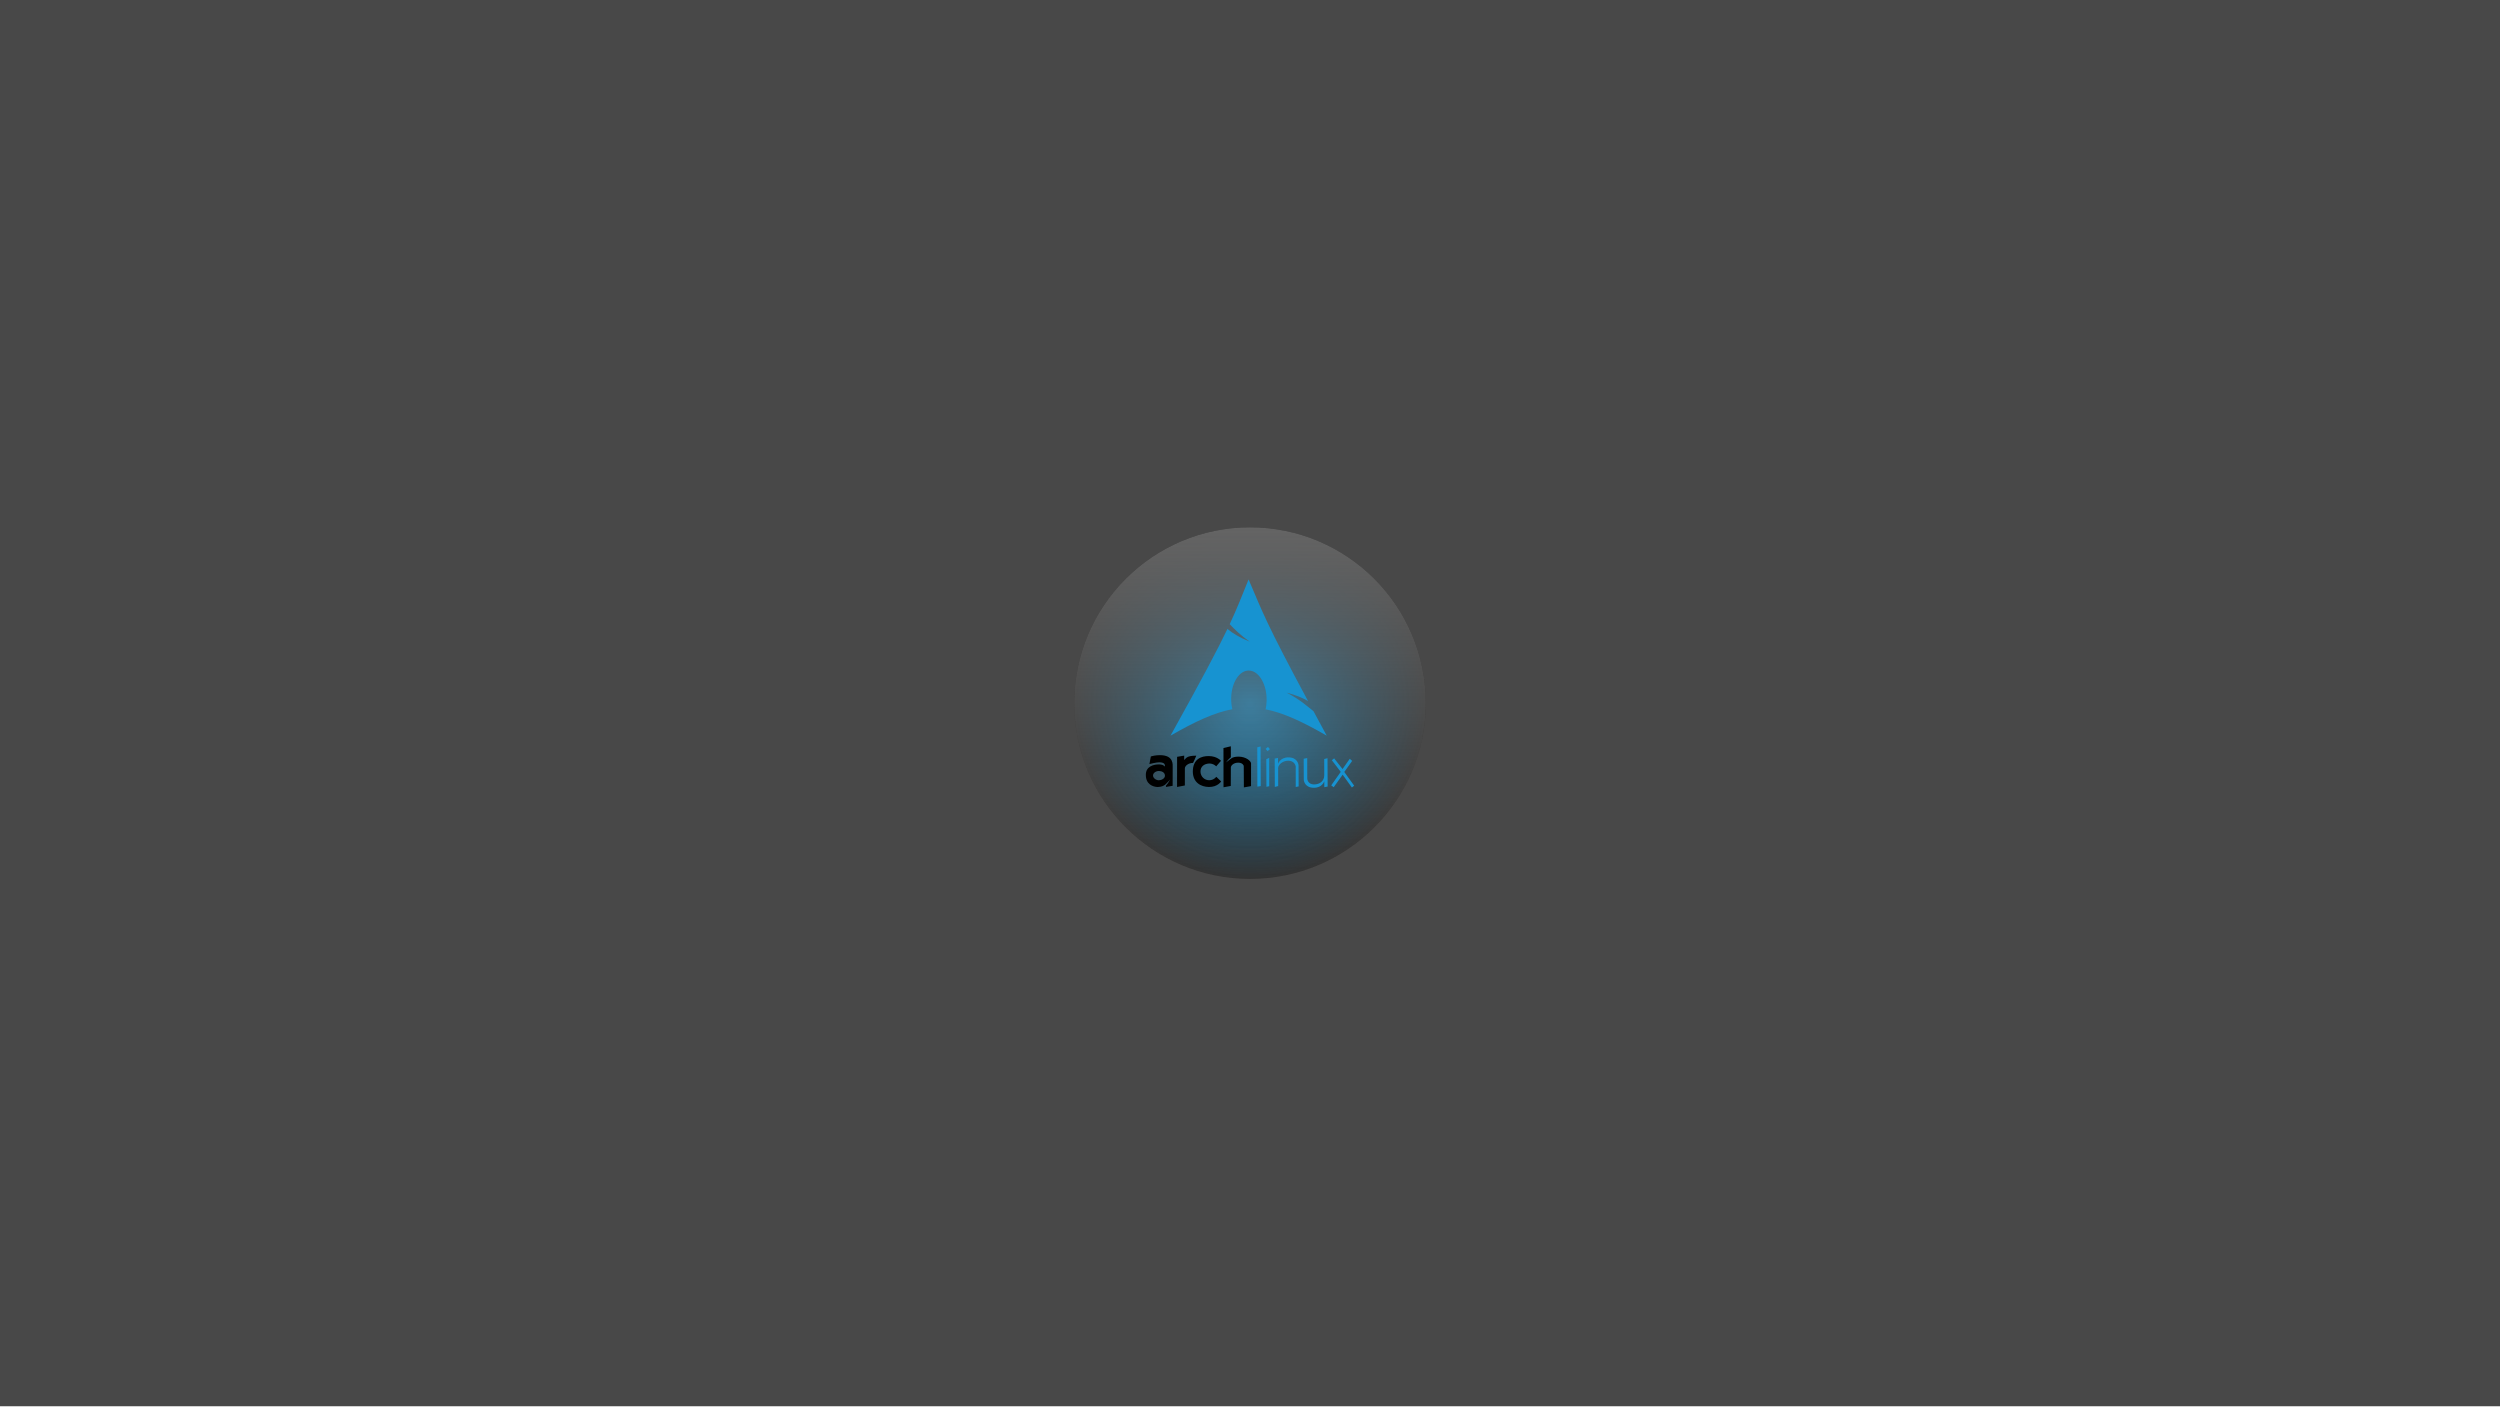
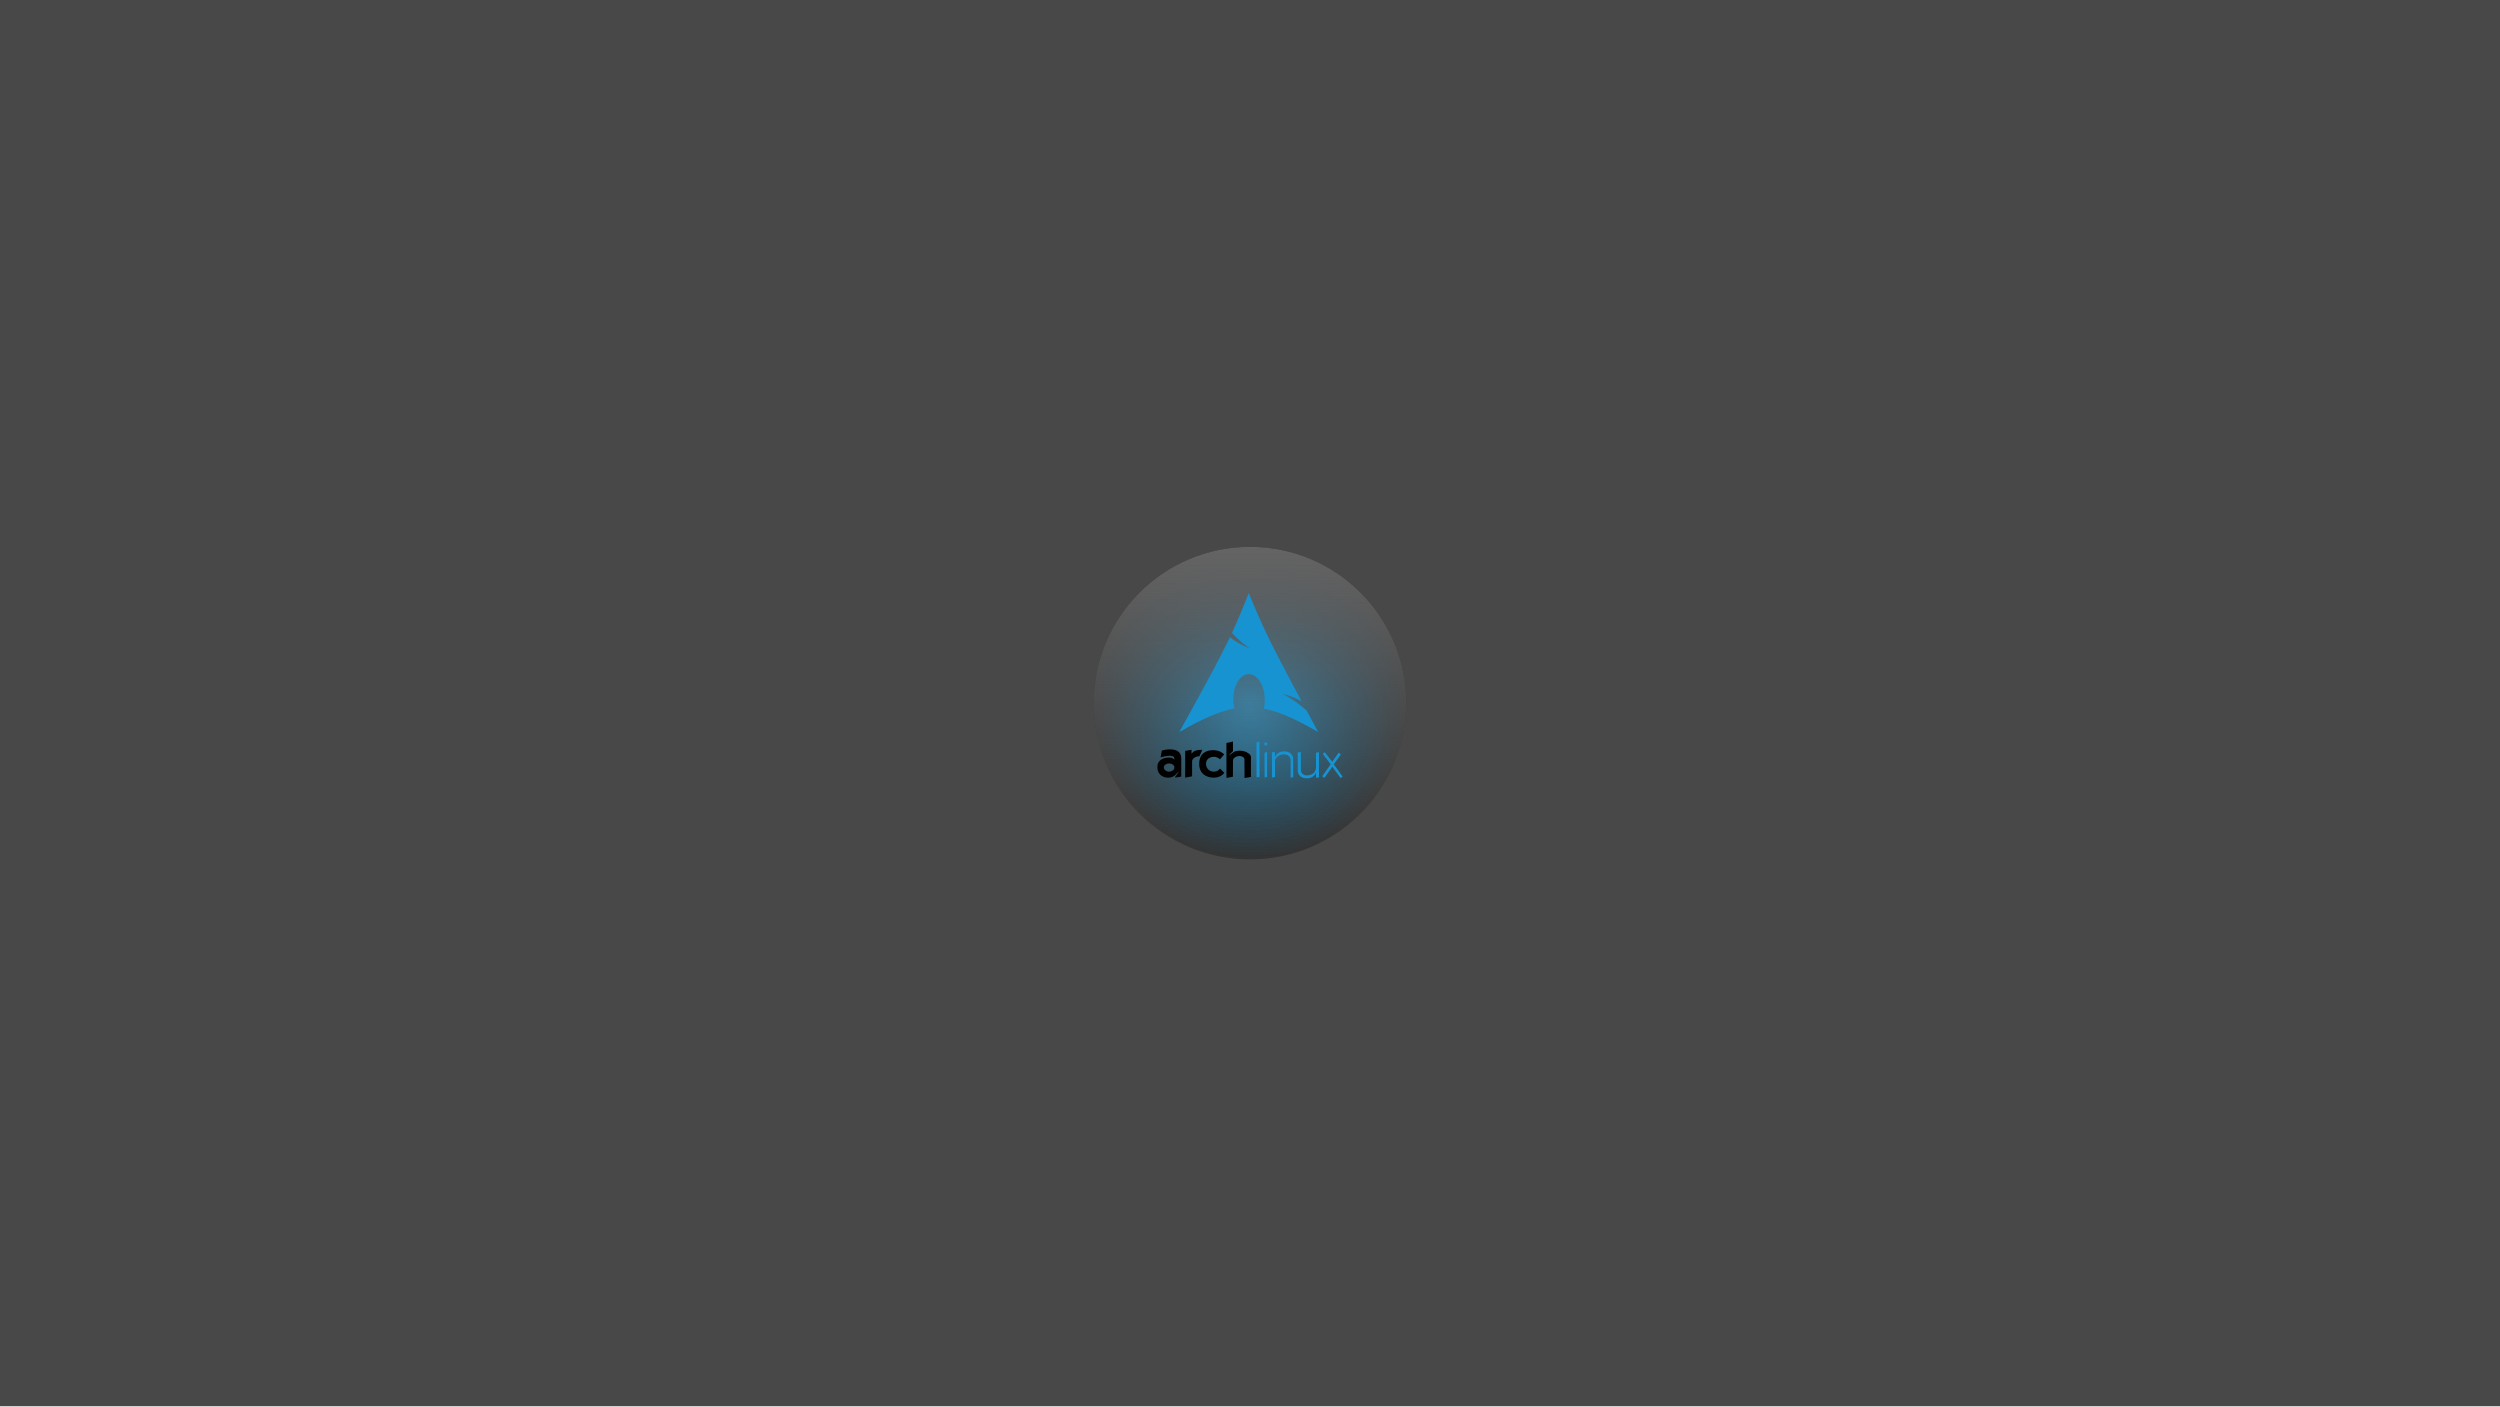
<svg xmlns="http://www.w3.org/2000/svg" xmlns:ns1="http://www.openswatchbook.org/uri/2009/osb" xmlns:xlink="http://www.w3.org/1999/xlink" id="svg3004" version="1.1" width="1920" height="1080" xml:space="preserve">
  <defs id="defs3008">
    <linearGradient id="linearGradient19350">
      <stop style="stop-color:#1793d1;stop-opacity:1;" offset="0" id="stop19352" />
      <stop style="stop-color:#1793d1;stop-opacity:0;" offset="1" id="stop19354" />
    </linearGradient>
    <linearGradient id="linearGradient4136">
      <stop style="stop-color:#1793d1;stop-opacity:1;" offset="0" id="stop4138" />
      <stop style="stop-color:#000000;stop-opacity:0;" offset="1" id="stop4140" />
    </linearGradient>
    <linearGradient id="linearGradient4164">
      <stop style="stop-color:#1793d1;stop-opacity:1;" offset="0" id="stop4166" />
      <stop style="stop-color:#a80030;stop-opacity:0;" offset="1" id="stop4168" />
    </linearGradient>
    <linearGradient id="linearGradient5303">
      <stop style="stop-color:#f26711;stop-opacity:1;" offset="0" id="stop5305" />
      <stop style="stop-color:#f26711;stop-opacity:0;" offset="1" id="stop5307" />
    </linearGradient>
    <linearGradient id="linearGradient5267">
      <stop style="stop-color:#666666;stop-opacity:1;" offset="0" id="stop5269" />
      <stop style="stop-color:#666666;stop-opacity:0;" offset="1" id="stop5271" />
    </linearGradient>
    <linearGradient id="linearGradient5251" ns1:paint="solid">
      <stop style="stop-color:#666666;stop-opacity:1;" offset="0" id="stop5253" />
    </linearGradient>
    <linearGradient xlink:href="#linearGradient5267" id="linearGradient5273" x1="-395.365" y1="-212.642" x2="4.763" y2="-212.642" gradientUnits="userSpaceOnUse" />
    <radialGradient xlink:href="#linearGradient5303" id="radialGradient5325" cx="-163.148" cy="-366.263" fx="-163.148" fy="-366.263" r="144.094" gradientTransform="matrix(1,0,0,0.9338842,0,-24.21576)" gradientUnits="userSpaceOnUse" />
    <radialGradient xlink:href="#linearGradient4164-9" id="radialGradient4170-9" cx="1447.778" cy="-272.917" fx="1447.778" fy="-272.917" r="223.333" gradientTransform="matrix(1,0,0,0.9751244,0,-6.788974)" gradientUnits="userSpaceOnUse" />
    <linearGradient id="linearGradient4164-9">
      <stop style="stop-color:#a80030;stop-opacity:1;" offset="0" id="stop4166-0" />
      <stop style="stop-color:#a80030;stop-opacity:0;" offset="1" id="stop4168-2" />
    </linearGradient>
    <radialGradient r="223.333" fy="-272.917" fx="1447.778" cy="-272.917" cx="1447.778" gradientTransform="matrix(1,0,0,0.9751244,0,-6.788974)" gradientUnits="userSpaceOnUse" id="radialGradient4206" xlink:href="#linearGradient4164-9" />
    <radialGradient xlink:href="#linearGradient19350" id="radialGradient19356" cx="1447.778" cy="-272.917" fx="1447.778" fy="-272.917" r="223.333" gradientTransform="matrix(1,0,0,0.9751244,0,-6.788974)" gradientUnits="userSpaceOnUse" />
    <radialGradient xlink:href="#linearGradient19350" id="radialGradient19376" gradientUnits="userSpaceOnUse" gradientTransform="matrix(1,0,0,0.9751244,0,-6.788974)" cx="1447.778" cy="-272.917" fx="1447.778" fy="-272.917" r="223.333" />
    <linearGradient xlink:href="#linearGradient5267" id="linearGradient19378" gradientUnits="userSpaceOnUse" x1="-395.365" y1="-212.642" x2="4.763" y2="-212.642" />
    <radialGradient r="125.556" fy="-292.917" fx="-318.889" cy="-292.917" cx="-318.889" gradientTransform="matrix(1,0,0,1.061947,0,18.14526)" gradientUnits="userSpaceOnUse" id="radialGradient3812" xlink:href="#linearGradient3787-8" />
    <linearGradient id="linearGradient3787-8">
      <stop style="stop-color:#000000;stop-opacity:1;" offset="0" id="stop3789-9" />
      <stop style="stop-color:#000000;stop-opacity:0;" offset="1" id="stop3791-4" />
    </linearGradient>
    <radialGradient r="125.556" fy="-292.917" fx="-318.889" cy="-292.917" cx="-318.889" gradientTransform="matrix(1,0,0,1.061947,0,18.14526)" gradientUnits="userSpaceOnUse" id="radialGradient6789" xlink:href="#linearGradient3787-8" />
    <linearGradient xlink:href="#linearGradient5267" id="linearGradient3058" gradientUnits="userSpaceOnUse" x1="-395.365" y1="-212.642" x2="4.763" y2="-212.642" />
    <radialGradient xlink:href="#linearGradient19350" id="radialGradient3060" gradientUnits="userSpaceOnUse" gradientTransform="matrix(1,0,0,0.9751244,0,-6.788974)" cx="1447.778" cy="-272.917" fx="1447.778" fy="-272.917" r="223.333" />
    <radialGradient xlink:href="#linearGradient3787-8" id="radialGradient3062" gradientUnits="userSpaceOnUse" gradientTransform="matrix(1,0,0,1.061947,0,18.14526)" cx="-318.889" cy="-292.917" fx="-318.889" fy="-292.917" r="125.556" />
    <radialGradient xlink:href="#linearGradient3787-8" id="radialGradient3083" gradientUnits="userSpaceOnUse" gradientTransform="matrix(1,0,0,1.061947,0,18.14526)" cx="-318.889" cy="-292.917" fx="-318.889" fy="-292.917" r="125.556" />
    <radialGradient xlink:href="#linearGradient19350" id="radialGradient3085" gradientUnits="userSpaceOnUse" gradientTransform="matrix(1,0,0,0.9751244,0,-6.788974)" cx="1447.778" cy="-272.917" fx="1447.778" fy="-272.917" r="223.333" />
    <linearGradient xlink:href="#linearGradient5267" id="linearGradient3087" gradientUnits="userSpaceOnUse" x1="-395.365" y1="-212.642" x2="4.763" y2="-212.642" />
    <radialGradient xlink:href="#linearGradient3787-8-9" id="radialGradient3835" gradientUnits="userSpaceOnUse" gradientTransform="matrix(1,0,0,1.061947,0,18.14526)" cx="-318.889" cy="-292.917" fx="-318.889" fy="-292.917" r="125.556" />
    <linearGradient id="linearGradient3787-8-9">
      <stop style="stop-color:#000000;stop-opacity:1;" offset="0" id="stop3789-9-1" />
      <stop style="stop-color:#000000;stop-opacity:0;" offset="1" id="stop3791-4-3" />
    </linearGradient>
    <radialGradient xlink:href="#linearGradient19350-5" id="radialGradient3833" gradientUnits="userSpaceOnUse" gradientTransform="matrix(1,0,0,0.9751244,0,-6.788974)" cx="1447.778" cy="-272.917" fx="1447.778" fy="-272.917" r="223.333" />
    <linearGradient id="linearGradient19350-5">
      <stop style="stop-color:#1793d1;stop-opacity:1;" offset="0" id="stop19352-4" />
      <stop style="stop-color:#1793d1;stop-opacity:0;" offset="1" id="stop19354-9" />
    </linearGradient>
    <linearGradient xlink:href="#linearGradient5267-3" id="linearGradient3831" gradientUnits="userSpaceOnUse" x1="-395.365" y1="-212.642" x2="4.763" y2="-212.642" />
    <linearGradient id="linearGradient5267-3">
      <stop style="stop-color:#646464;stop-opacity:1;" offset="0" id="stop5269-0" />
      <stop style="stop-color:#666666;stop-opacity:0;" offset="1" id="stop5271-7" />
    </linearGradient>
+     <linearGradient xlink:href="#linearGradient5267-3" id="linearGradient3838" gradientUnits="userSpaceOnUse" x1="-395.365" y1="-212.642" x2="4.763" y2="-212.642" />
+     <radialGradient xlink:href="#linearGradient19350-5" id="radialGradient3840" gradientUnits="userSpaceOnUse" gradientTransform="matrix(1,0,0,0.9751244,0,-6.788974)" cx="1447.778" cy="-272.917" fx="1447.778" fy="-272.917" r="223.333" />
+     <radialGradient xlink:href="#linearGradient3787-8-9" id="radialGradient3842" gradientUnits="userSpaceOnUse" gradientTransform="matrix(1,0,0,1.061947,0,18.14526)" cx="-318.889" cy="-292.917" fx="-318.889" fy="-292.917" r="125.556" />
+     <radialGradient xlink:href="#linearGradient3787-8-9" id="radialGradient3864" gradientUnits="userSpaceOnUse" gradientTransform="matrix(1,0,0,1.061947,0,18.14526)" cx="-318.889" cy="-292.917" fx="-318.889" fy="-292.917" r="125.556" />
+     <radialGradient xlink:href="#linearGradient19350-5" id="radialGradient3866" gradientUnits="userSpaceOnUse" gradientTransform="matrix(1,0,0,0.9751244,0,-6.788974)" cx="1447.778" cy="-272.917" fx="1447.778" fy="-272.917" r="223.333" />
+     <linearGradient xlink:href="#linearGradient5267-3" id="linearGradient3868" gradientUnits="userSpaceOnUse" x1="-395.365" y1="-212.642" x2="4.763" y2="-212.642" />
  </defs>
  <g id="g3012" transform="matrix(1.25,0,0,-1.25,0,1080)">
    <rect style="fill:#484848;fill-opacity:1;stroke:none" id="rect3036" width="1536" height="864" x="0" y="-864" transform="scale(1,-1)" />
-     <g transform="translate(660,949.8898)" id="g3837">
-       <path transform="matrix(1.08777,0,0,-1.008,253.295,-858.2697)" d="m -34.286,-337.679 c 0,59.173 -44.452,107.143 -99.286,107.143 -54.834,0 -99.286,-47.969 -99.286,-107.143 0,-59.173 44.452,-107.143 99.286,-107.143 54.834,0 99.286,47.969 99.286,107.143 z" id="path3219" style="fill:#323232;fill-opacity:1;fill-rule:nonzero;stroke:none" />
-       <path transform="matrix(0,0.860177,0.81,0,345.2625,-243.5889)" d="m -193.333,-292.917 c 0,73.638 -56.213,133.333 -125.556,133.333 -69.342,0 -125.556,-59.695 -125.556,-133.333 0,-73.638 56.213,-133.333 125.556,-133.333 69.342,0 125.556,59.695 125.556,133.333 z" id="path5277-0-5" style="opacity:0.75;fill:url(#radialGradient3835);fill-opacity:1;fill-rule:evenodd;stroke:none" />
-       <path transform="matrix(0.4835821,0,0,-0.4959184,-592.1194,-653.2341)" d="m 1671.111,-272.917 c 0,120.275 -99.99,217.778 -223.333,217.778 -123.344,0 -223.333,-97.502 -223.333,-217.778 0,-120.275 99.99,-217.778 223.333,-217.778 123.344,0 223.333,97.502 223.333,217.778 z" id="path4162-1" style="fill:url(#radialGradient3833);fill-opacity:1;fill-rule:nonzero;stroke:none" />
-       <path transform="matrix(0,-0.5398262,-0.5813513,0,-15.61974,-623.3183)" d="m 4.763,-212.642 c 0,102.6 -89.572,185.774 -200.064,185.774 -110.493,0 -200.064,-83.174 -200.064,-185.774 0,-102.6 89.572,-185.774 200.064,-185.774 110.493,0 200.064,83.174 200.064,185.774 z" id="path3806-9" style="fill:url(#linearGradient3831);fill-opacity:1;fill-rule:evenodd;stroke:none" />
-       <g transform="matrix(0.8888889,0,0,0.8888888,12,-612.5564)" id="g19335-4">
+     <g id="g3844" transform="matrix(0.8888887,0,0,0.8888887,85.33345,48.00006)">
+       <path transform="matrix(1.08777,0,0,-1.008,913.295,91.62002)" d="m -34.286,-337.679 c 0,59.173 -44.452,107.143 -99.286,107.143 -54.834,0 -99.286,-47.969 -99.286,-107.143 0,-59.173 44.452,-107.143 99.286,-107.143 54.834,0 99.286,47.969 99.286,107.143 z" id="path3219" style="fill:#323232;fill-opacity:1;fill-rule:nonzero;stroke:none" />
+       <path transform="matrix(0,0.860177,0.81,0,1005.263,706.3009)" d="m -193.333,-292.917 c 0,73.638 -56.213,133.333 -125.556,133.333 -69.342,0 -125.556,-59.695 -125.556,-133.333 0,-73.638 56.213,-133.333 125.556,-133.333 69.342,0 125.556,59.695 125.556,133.333 z" id="path5277-0-5" style="opacity:0.75;fill:url(#radialGradient3864);fill-opacity:1;fill-rule:evenodd;stroke:none" />
+       <path transform="matrix(0.4835821,0,0,-0.4959184,67.88056,296.6556)" d="m 1671.111,-272.917 c 0,120.275 -99.99,217.778 -223.333,217.778 -123.344,0 -223.333,-97.502 -223.333,-217.778 0,-120.275 99.99,-217.778 223.333,-217.778 123.344,0 223.333,97.502 223.333,217.778 z" id="path4162-1" style="fill:url(#radialGradient3866);fill-opacity:1;fill-rule:nonzero;stroke:none" />
+       <path transform="matrix(0,-0.5398262,-0.5813513,0,644.3803,326.5714)" d="m 4.763,-212.642 c 0,102.6 -89.572,185.774 -200.064,185.774 -110.493,0 -200.064,-83.174 -200.064,-185.774 0,-102.6 89.572,-185.774 200.064,-185.774 110.493,0 200.064,83.174 200.064,185.774 z" id="path3806-9" style="fill:url(#linearGradient3868);fill-opacity:1;fill-rule:evenodd;stroke:none" />
+       <g transform="matrix(0.8888889,0,0,0.8888888,672,337.3333)" id="g19335-4">
        <path d="m 107.028,192 c -4.807,-11.785 -7.706,-19.495 -13.058,-30.93 3.281,-3.478 7.309,-7.529 13.85,-12.104 -7.032,2.894 -11.829,5.799 -15.414,8.814 -6.849,-14.293 -17.581,-34.652 -39.358,-73.78 17.116,9.881 30.384,15.973 42.749,18.298 -0.531,2.284 -0.833,4.754 -0.812,7.331 l 0.02,0.548 c 0.272,10.966 5.976,19.398 12.733,18.826 6.757,-0.573 12.01,-9.932 11.738,-20.897 -0.051,-2.063 -0.284,-4.048 -0.691,-5.889 12.231,-2.393 25.357,-8.469 42.241,-18.217 -3.329,6.129 -6.301,11.655 -9.139,16.917 -4.47,3.465 -9.133,7.974 -18.643,12.855 6.537,-1.699 11.217,-3.658 14.866,-5.849 -28.853,53.719 -31.189,60.858 -41.084,84.077 z" id="path2518-3" style="fill:#1793d1;fill-opacity:1;fill-rule:evenodd;stroke:none" />
        <g id="g19322-8">
          <g style="fill:#000000;fill-opacity:1" id="g2809-9" transform="matrix(0.2026,0,0,-0.2026,-23.12595,133.1595)">
            <path style="fill:#000000;fill-opacity:1;fill-rule:evenodd;stroke:none" id="path2284-3" d="m 339.969,309.094 c -14.471,-0.024 -26.481,2.944 -31.125,4.562 l -4.781,25.812 c -0.012,0.095 23.795,-6.349 34.281,-5.969 17.362,0.624 18.959,6.635 18.656,14.75 0.296,0.475 -4.479,-7.332 -19.5,-7.594 -18.95,-0.327 -45.693,6.709 -45.656,35.312 -0.511,32.174 24.034,41.639 40.75,41.812 15.028,-0.274 22.078,-5.691 25.938,-8.594 5.071,-5.302 10.873,-10.634 16.406,-17.031 -5.236,9.513 -9.775,16.09 -14.5,21.125 l 0,4.25 22.844,-3.844 0.156,-62.094 c -0.231,-8.788 5.041,-42.418 -43.469,-42.5 z m -3.281,54.062 c 9.469,0.13 20.328,4.797 20.344,16.031 0.049,10.218 -12.8,15.712 -21.156,15.625 -8.36,-0.087 -19.451,-6.57 -19.5,-16.531 0.16,-8.904 10.46,-15.354 20.312,-15.125 z" />
            <path style="fill:#000000;fill-opacity:1;fill-rule:evenodd;stroke:none" id="path2286-1" d="m 398.501,314.831 -0.155,102.827 26.612,-5.127 0.045,-58.302 c 0.006,-8.681 12.406,-18.825 27.963,-18.663 3.302,-5.974 9.509,-21.242 11.021,-24.715 -34.756,-0.083 -35.199,9.99 -41.244,14.945 -0.063,-9.453 -0.021,-15.127 -0.021,-15.127 l -24.22,4.162 z" />
            <path style="fill:#000000;fill-opacity:1;fill-rule:evenodd;stroke:none" id="path2288-5" d="m 548.269,328.331 c -0.257,-0.121 -13.879,-15.934 -41.266,-16.059 -25.652,-0.426 -54.426,9.519 -54.886,52.533 0.225,37.819 27.64,52.598 55.031,52.886 29.313,0.305 40.977,-18.329 41.676,-18.791 -3.498,-3.032 -16.598,-16.013 -16.598,-16.013 0,0 -8.182,11.651 -24.058,11.799 -15.879,0.151 -29.682,-12.273 -29.878,-29.609 -0.203,-17.336 12.689,-26.728 29.997,-27.487 14.985,-0.003 23.63,9.673 23.63,9.673 l 16.352,-18.932 z" />
            <path style="fill:#000000;fill-opacity:1;fill-rule:evenodd;stroke:none" id="path2290-7" d="m 581.812,278.844 -25.125,5.906 0.188,133.938 24.75,-4.469 0.281,-63.031 c 0.053,-6.609 9.561,-16.759 25.438,-16.438 15.18,0.158 18.572,10.118 18.531,11.375 l 0.438,72.969 24.406,-4.312 0.094,-77.375 c 0.161,-7.445 -16.308,-23.17 -42.781,-23.281 -12.581,0.02 -19.548,2.868 -23.094,4.969 -6.067,4.686 -13,9.175 -19.812,14.906 6.298,-8.091 11.586,-13.685 16.75,-17.844 l -0.062,-37.312 z" />
          </g>
          <g style="fill:#1793d1;fill-opacity:1;stroke:none" id="g5326-5" transform="matrix(0.2999454,0,0.00424457,-0.2999454,-9.830424,264.8661)">
            <path style="fill:#1793d1;fill-opacity:1;fill-rule:evenodd;stroke:none" id="path2292-9" d="m 400.676,629.796 7.682,-1.916 -0.929,91.208 -7.796,1.324 1.043,-90.616 z" />
            <path style="fill:#1793d1;fill-opacity:1;fill-rule:evenodd;stroke:none" id="path2294-4" d="m 421.103,657.018 6.751,-2.987 -0.868,65.399 -6.498,1.339 0.615,-63.752 z m -1.261,-23.583 5.472,-4.415 4.423,5 -5.476,4.532 -4.419,-5.116 z" />
            <path style="fill:#1793d1;fill-opacity:1;fill-rule:evenodd;stroke:none" id="path2296-6" d="m 440.443,655.826 7.678,-1.562 -0.157,13.672 c -0.007,0.587 4.419,-15.274 24.685,-14.921 19.68,0.11 22.684,15.346 22.529,18.762 l -0.438,48.078 -6.73,1.456 0.633,-47.489 c 0.097,-1.387 -2.881,-13.114 -16.789,-13.158 -13.905,-0.04 -23.684,10.1 -23.758,16.579 l -0.481,41.835 -7.804,2.031 0.633,-65.285 z" />
            <path style="fill:#1793d1;fill-opacity:1;fill-rule:evenodd;stroke:none" id="path2298-8" d="m 561.533,720.202 -7.678,1.562 0.157,-13.672 c 0.007,-0.587 -4.422,15.274 -24.685,14.921 -19.68,-0.109 -22.684,-15.346 -22.529,-18.762 l 0.438,-48.079 8.157,-1.642 -0.546,47.49 c -0.015,1.297 1.368,13.3 15.276,13.343 13.905,0.041 23.766,-8.374 24.015,-21.044 l 0.431,-37.469 7.598,-1.932 -0.633,65.285 z" />
            <path style="fill:#1793d1;fill-opacity:1;fill-rule:evenodd;stroke:none" id="path2300-9" d="m 577.455,655.287 -5.427,4.2 20.199,26.933 -22.391,31.116 5.635,4.226 21.044,-28.897 20.878,29.582 5.327,-4.201 -22.376,-31.629 18.57,-25.578 -5.532,-4.734 -16.921,23.668 -19.006,-24.687 z" />
          </g>
        </g>
      </g>
    </g>
  </g>
</svg>
